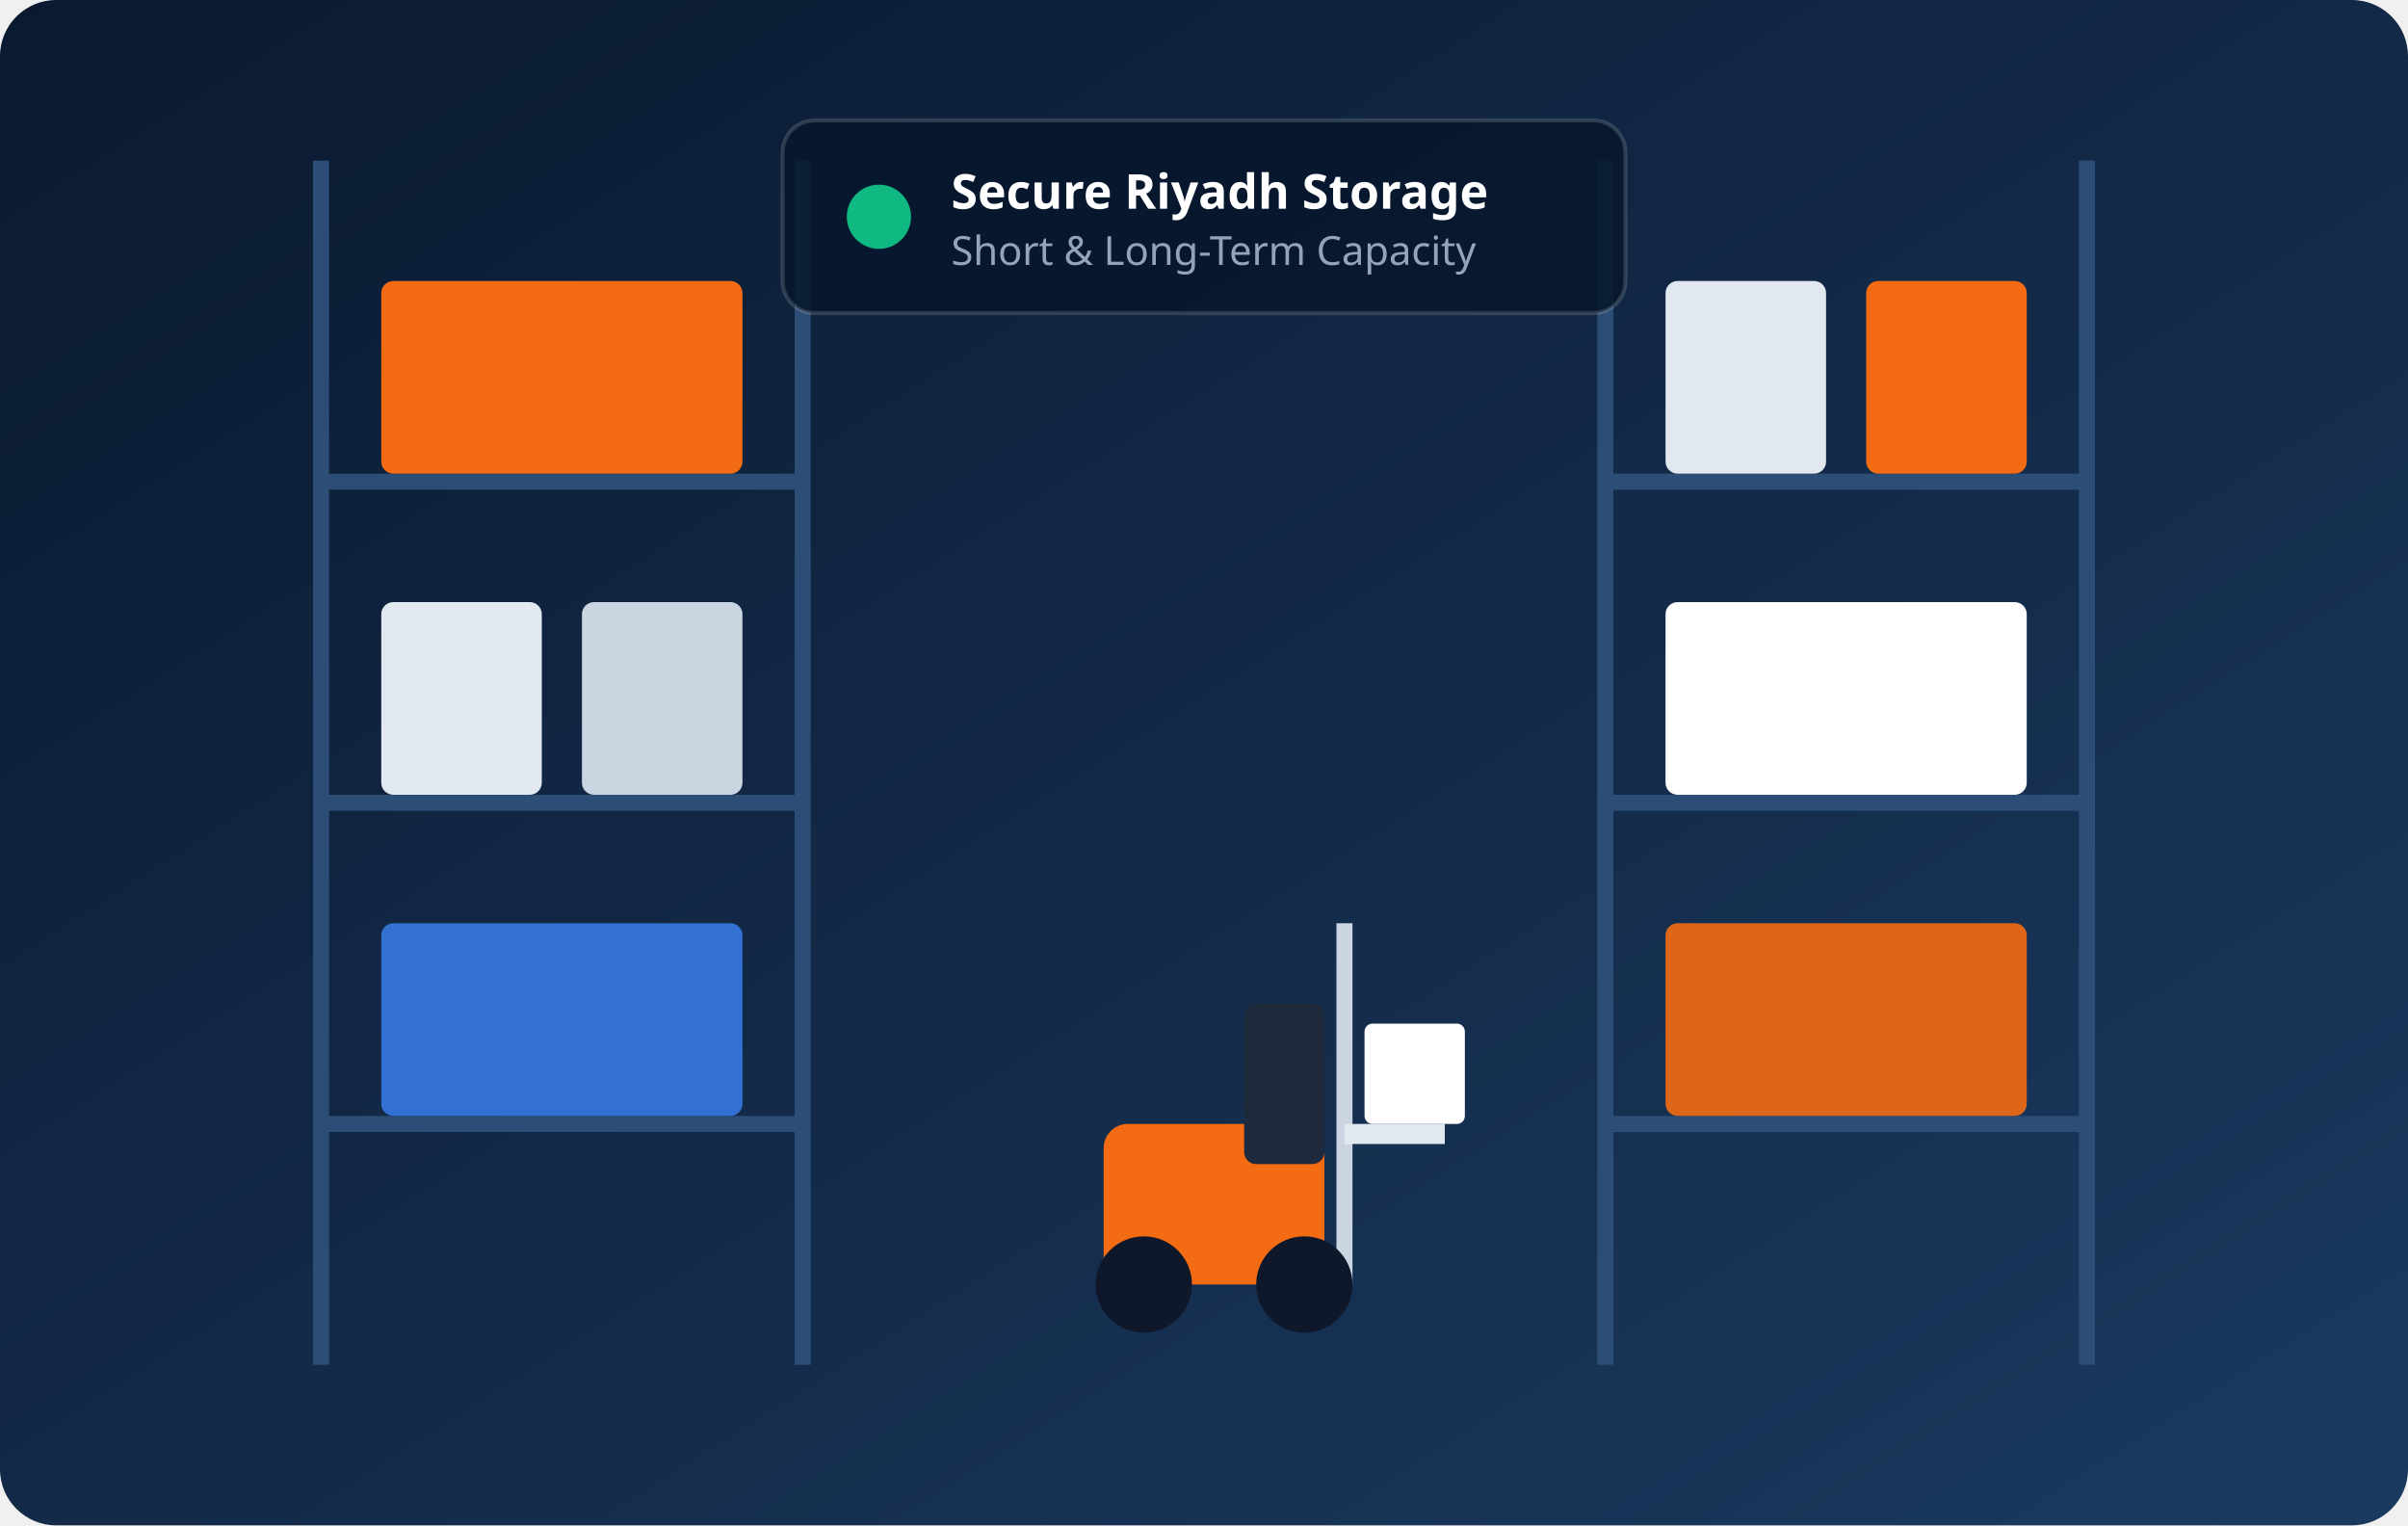
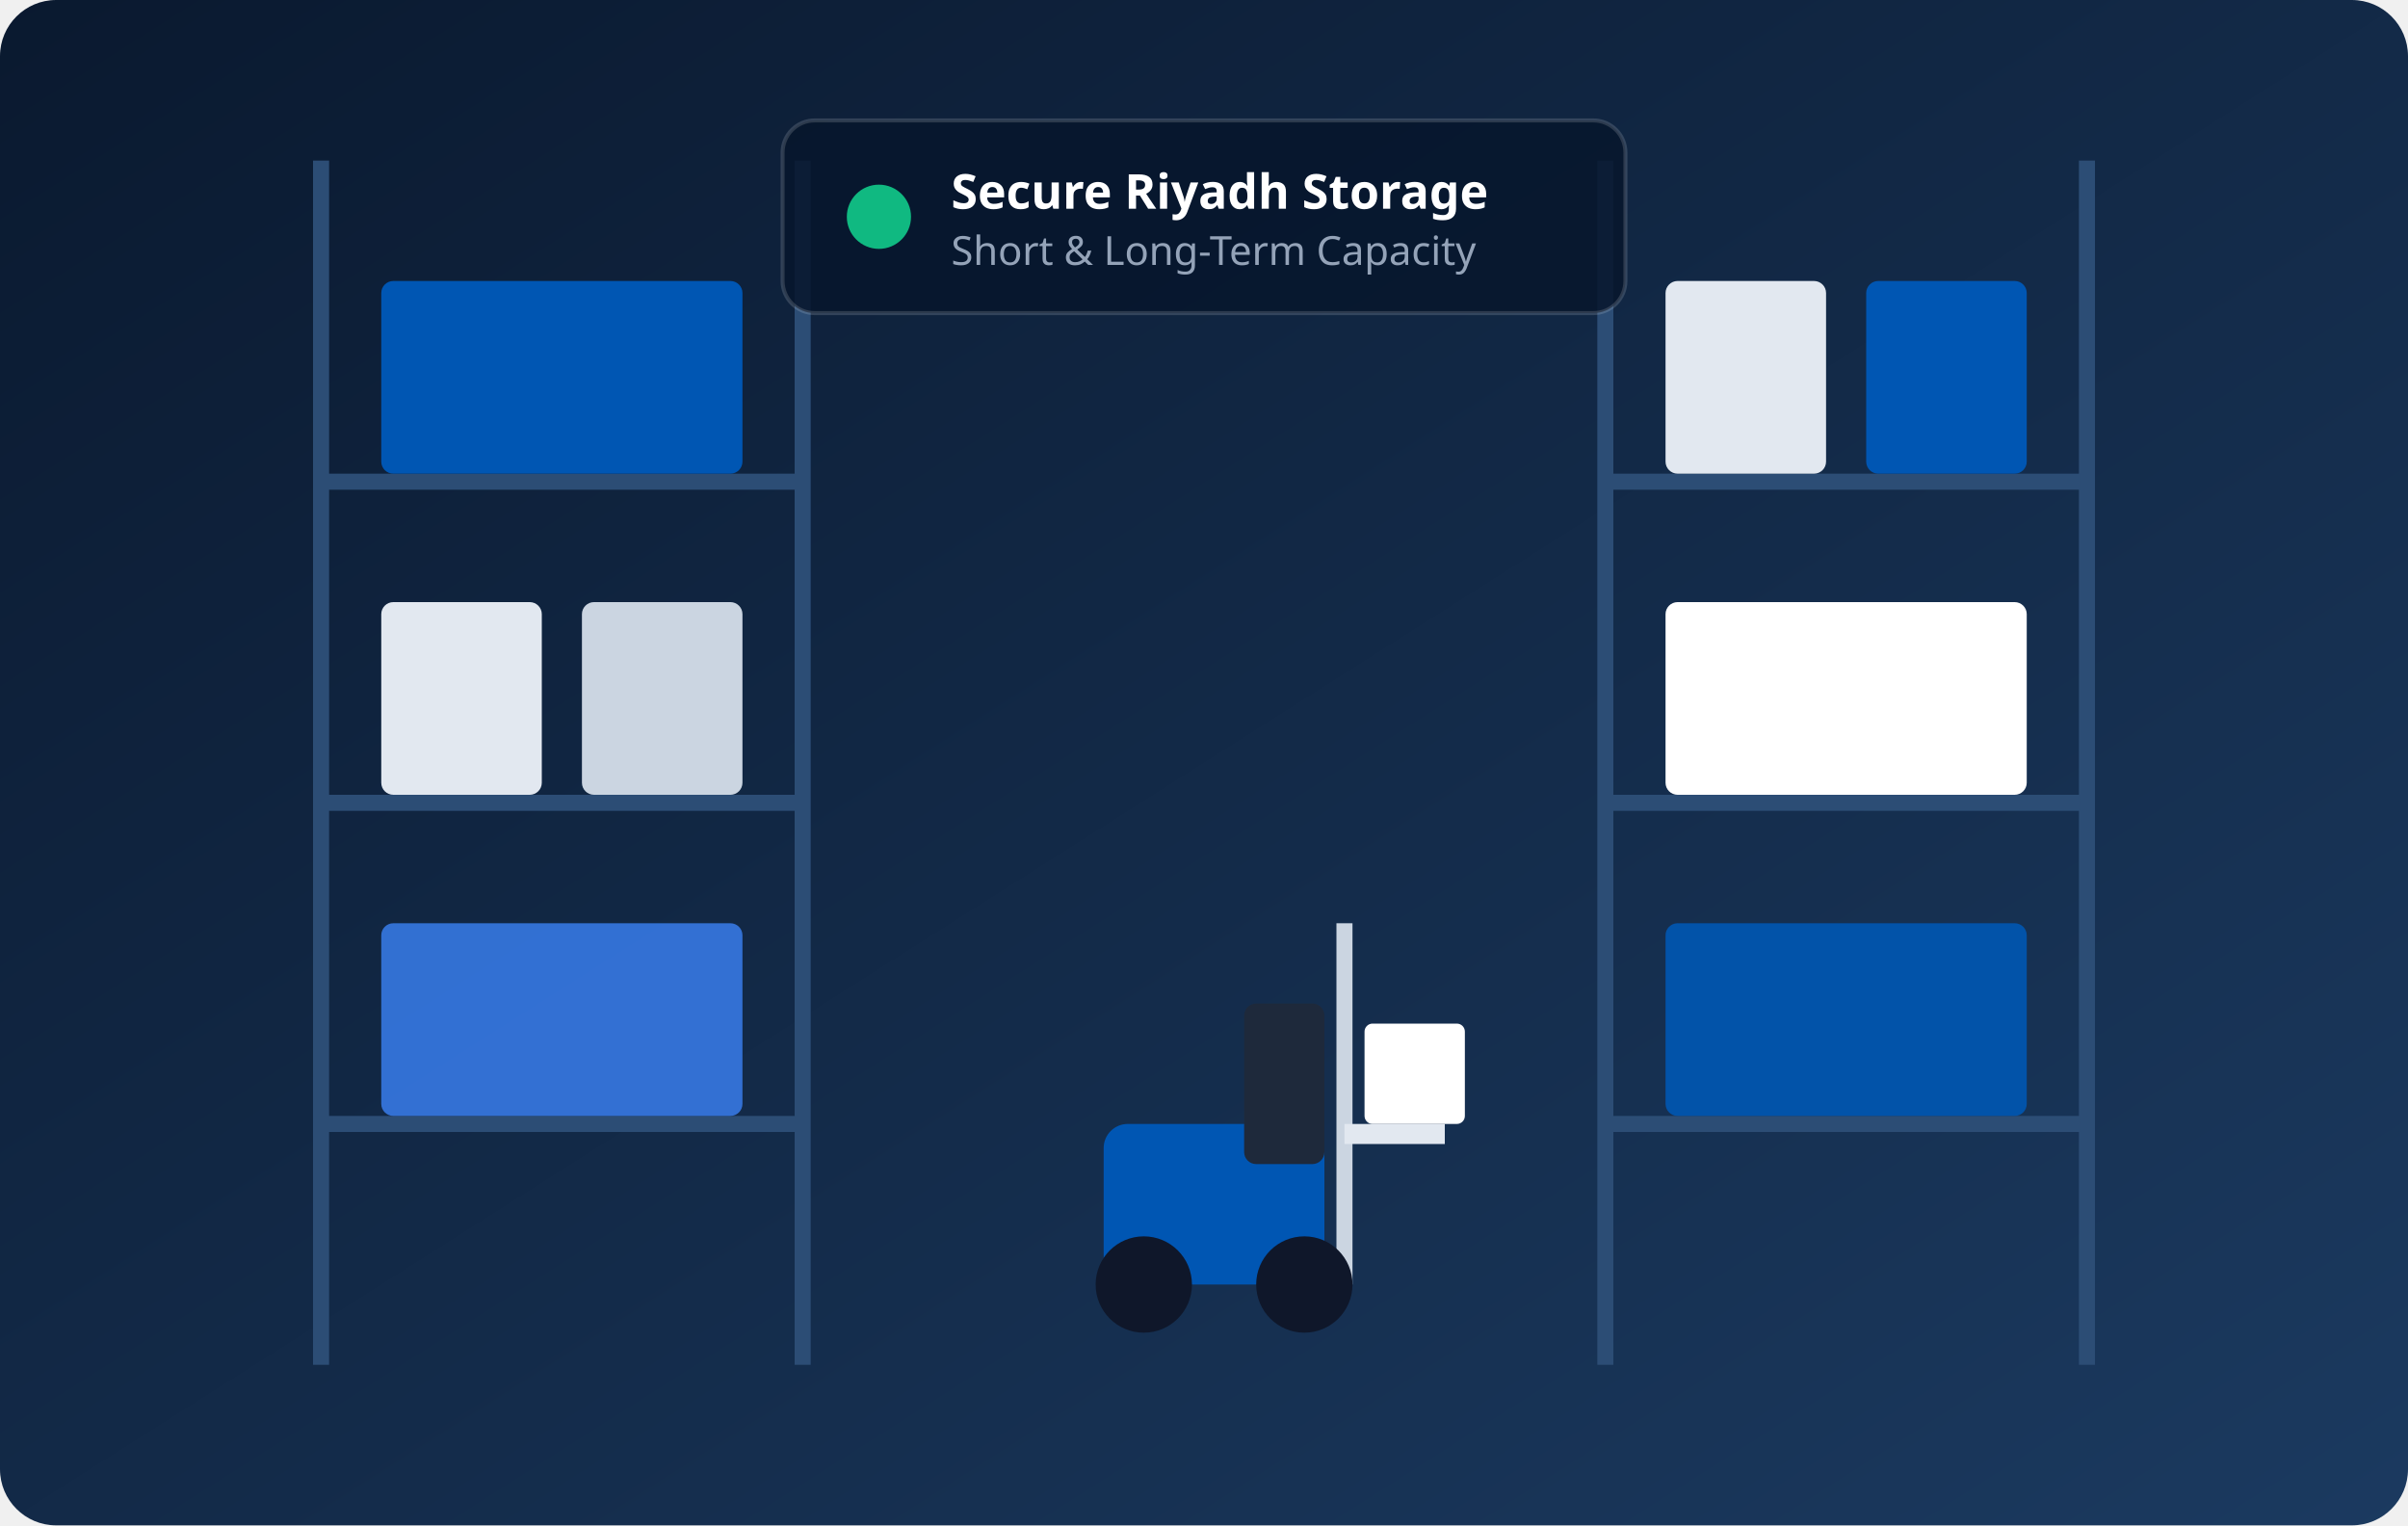
<svg xmlns="http://www.w3.org/2000/svg" viewBox="0 0 600 380" width="100%" height="100%">
  <defs>
    <linearGradient id="wGrad" x1="0%" y1="0%" x2="100%" y2="100%">
      <stop offset="0%" stop-color="#0a192f" />
      <stop offset="100%" stop-color="#1b3a60" />
    </linearGradient>
  </defs>
  <rect width="600" height="380" rx="14" fill="url(#wGrad)" />
  <g stroke="#2c4d75" stroke-width="4">
    <line x1="80" y1="40" x2="80" y2="340" />
    <line x1="200" y1="40" x2="200" y2="340" />
    <line x1="400" y1="40" x2="400" y2="340" />
    <line x1="520" y1="40" x2="520" y2="340" />
    <line x1="80" y1="120" x2="200" y2="120" />
    <line x1="80" y1="200" x2="200" y2="200" />
    <line x1="80" y1="280" x2="200" y2="280" />
    <line x1="400" y1="120" x2="520" y2="120" />
    <line x1="400" y1="200" x2="520" y2="200" />
    <line x1="400" y1="280" x2="520" y2="280" />
  </g>
-   <rect x="95" y="70" width="90" height="48" rx="3" fill="#f36b13" />
+   <rect x="95" y="70" width="90" height="48" rx="3" fill="#0056b3" />
  <rect x="95" y="150" width="40" height="48" rx="3" fill="#e2e8f0" />
  <rect x="145" y="150" width="40" height="48" rx="3" fill="#cbd5e1" />
  <rect x="95" y="230" width="90" height="48" rx="3" fill="#3b82f6" opacity="0.8" />
  <rect x="415" y="70" width="40" height="48" rx="3" fill="#e2e8f0" />
-   <rect x="465" y="70" width="40" height="48" rx="3" fill="#f36b13" />
+   <rect x="465" y="70" width="40" height="48" rx="3" fill="#0056b3" />
  <rect x="415" y="150" width="90" height="48" rx="3" fill="#ffffff" />
-   <rect x="415" y="230" width="90" height="48" rx="3" fill="#f36b13" opacity="0.9" />
+   <rect x="415" y="230" width="90" height="48" rx="3" fill="#0056b3" opacity="0.9" />
  <g transform="translate(250, 220)">
-     <rect x="25" y="60" width="55" height="40" rx="6" fill="#f36b13" />
+     <rect x="25" y="60" width="55" height="40" rx="6" fill="#0056b3" />
    <rect x="60" y="30" width="20" height="40" rx="3" fill="#1e293b" />
    <line x1="85" y1="10" x2="85" y2="100" stroke="#cbd5e1" stroke-width="4" />
    <polygon points="85,60 110,60 110,65 85,65" fill="#e2e8f0" />
    <rect x="90" y="35" width="25" height="25" rx="2" fill="#ffffff" />
    <circle cx="35" cy="100" r="12" fill="#0f172a" />
    <circle cx="75" cy="100" r="12" fill="#0f172a" />
  </g>
  <g transform="translate(195, 30)">
    <rect width="210" height="48" rx="8" fill="rgba(7,22,44,0.85)" stroke="rgba(255,255,255,0.15)" />
    <circle cx="24" cy="24" r="8" fill="#10b981" />
    <text x="42" y="22" font-family="'Plus Jakarta Sans', sans-serif" font-weight="700" font-size="12" fill="#ffffff">Secure Riyadh Storage</text>
    <text x="42" y="36" font-family="'Plus Jakarta Sans', sans-serif" font-weight="500" font-size="10" fill="#94a3b8">Short &amp; Long-Term Capacity</text>
  </g>
</svg>
